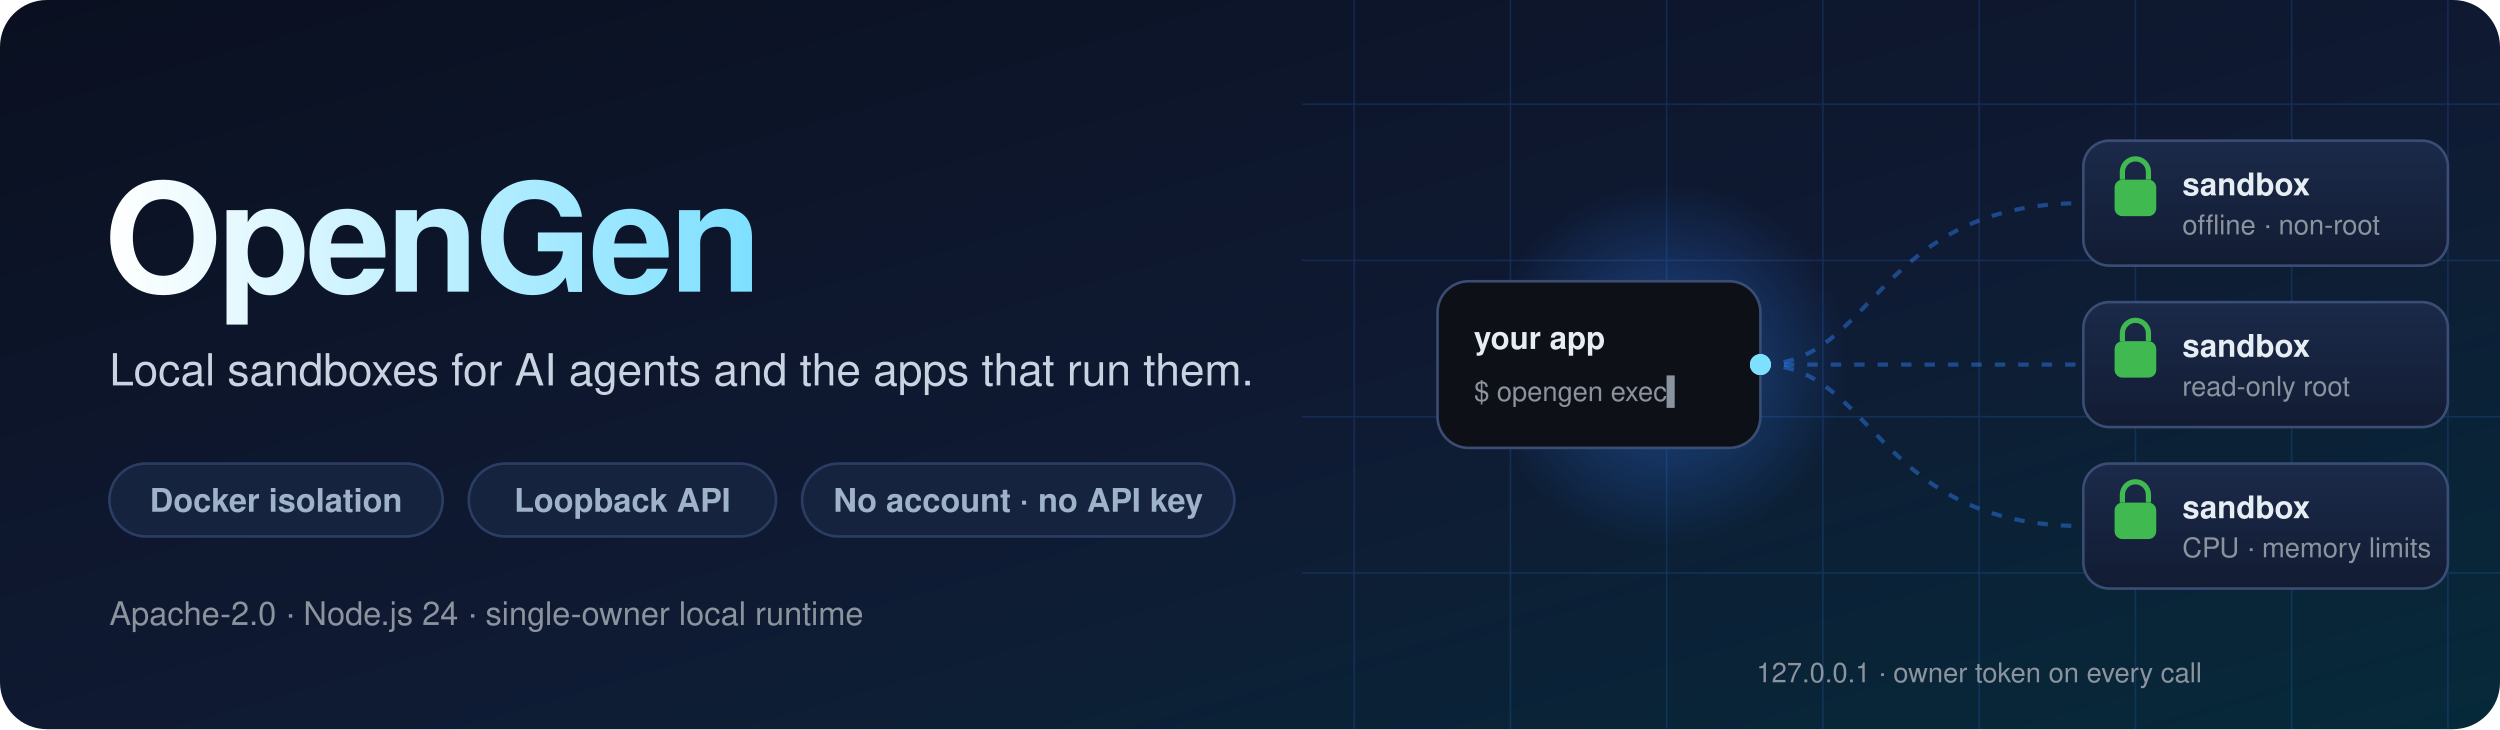
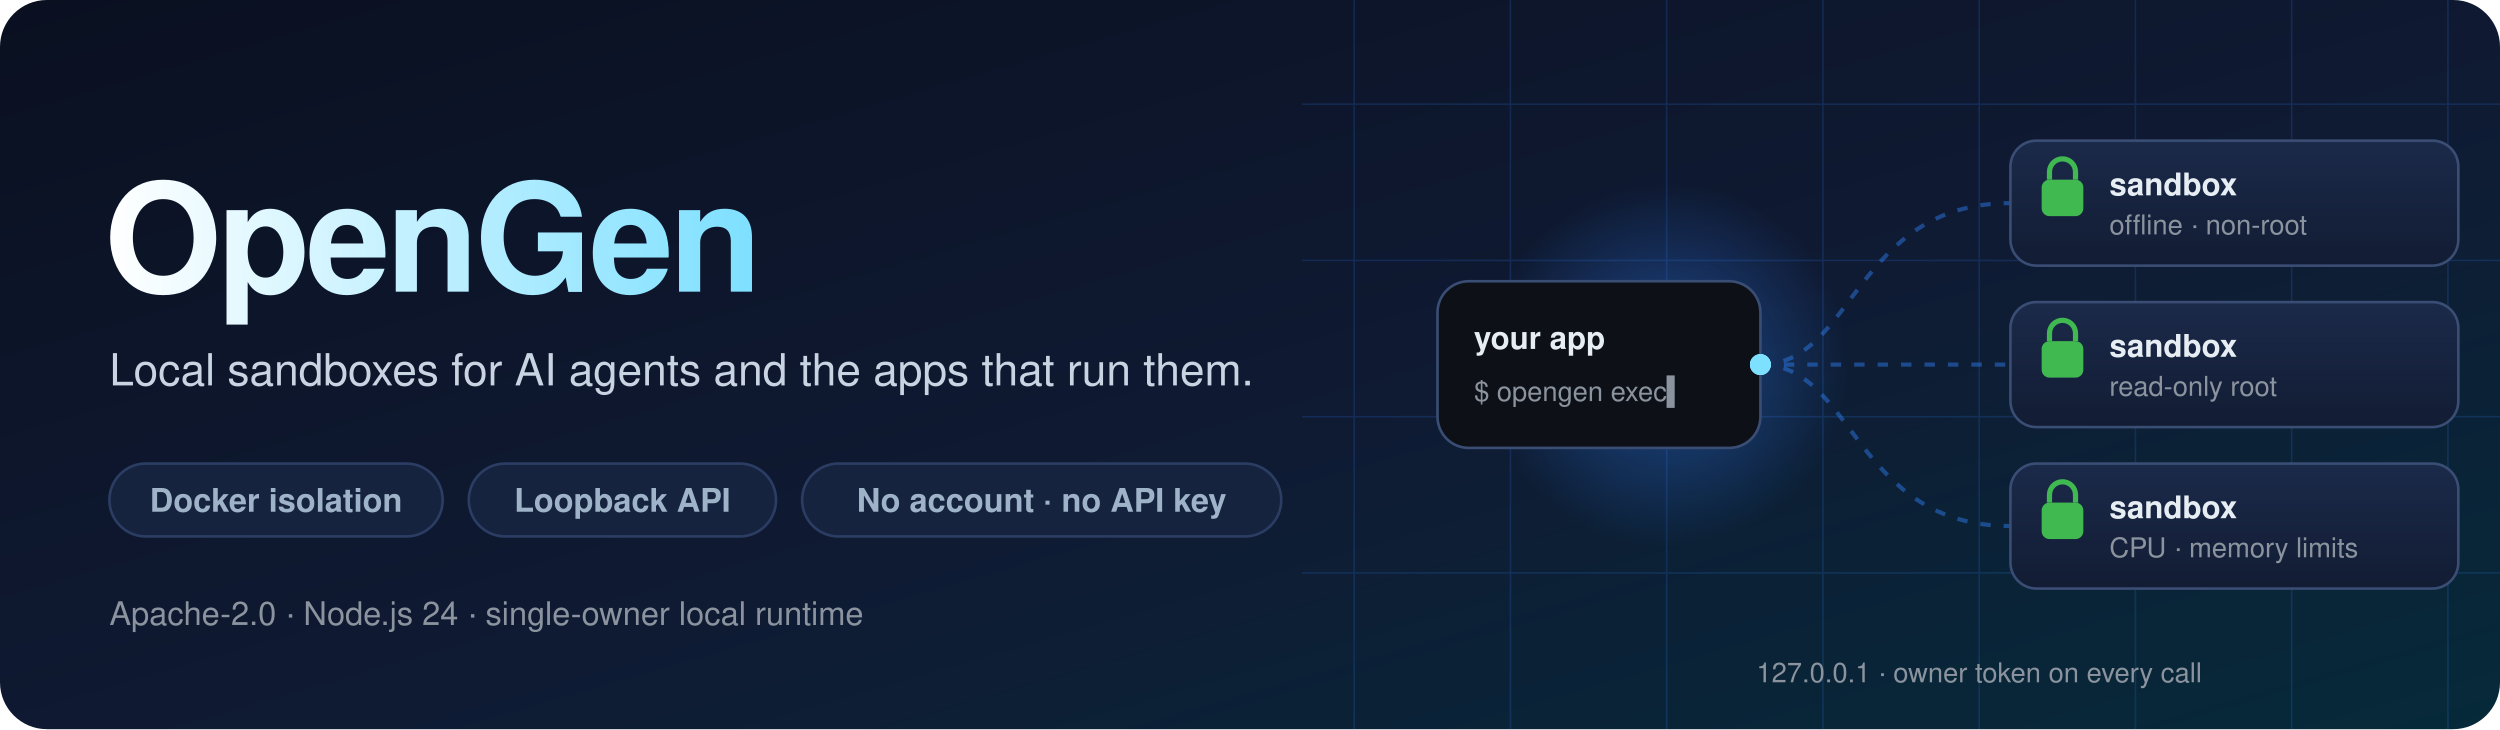
<svg xmlns="http://www.w3.org/2000/svg" width="960" height="280" viewBox="0 0 960 280" role="img" aria-label="OpenGen: local sandboxes for AI agents and the apps that run them. An app sends commands over a loopback API to three locked, offline Docker sandboxes.">
  <defs>
    <linearGradient id="bg" x1="0" y1="0" x2="1" y2="1">
      <stop offset="0" stop-color="#0a1020" />
      <stop offset=".55" stop-color="#0f1a33" />
      <stop offset="1" stop-color="#062a3a" />
    </linearGradient>
    <linearGradient id="word" x1="0" y1="0" x2="1" y2="0">
      <stop offset="0" stop-color="#ffffff" />
      <stop offset="1" stop-color="#7ee0ff" />
    </linearGradient>
    <linearGradient id="box" x1="0" y1="0" x2="0" y2="1">
      <stop offset="0" stop-color="#1b2a4a" />
      <stop offset="1" stop-color="#121c33" />
    </linearGradient>
    <radialGradient id="glow" cx=".5" cy=".5" r=".5">
      <stop offset="0" stop-color="#2f81f7" stop-opacity=".45" />
      <stop offset="1" stop-color="#2f81f7" stop-opacity="0" />
    </radialGradient>
  </defs>
  <style>
text{font-family:-apple-system,"Segoe UI",Helvetica,Arial,sans-serif}
.w{font-size:58px;font-weight:800;letter-spacing:-1.5px}.t{fill:#c9d4e3;font-size:17px}.chip{fill:#9fb3c8;font-size:12.5px;font-weight:600}
.lbl{fill:#e6edf3;font-size:12px;font-weight:600}.sub{fill:#8b949e;font-size:10.5px}
.pulse{animation:pulse 3.2s ease-in-out infinite;transform-origin:640px 140px}
@keyframes pulse{0%,100%{opacity:.55;transform:scale(.92)}50%{opacity:1;transform:scale(1.05)}}
.p1{animation:p1 3s linear infinite}.p2{animation:p2 3s linear infinite 1s}.p3{animation:p3 3s linear infinite 2s}
- @keyframes p1{0%{transform:translate(0,0);opacity:0}10%{opacity:1}80%{opacity:1}100%{transform:translate(124px,-62px);opacity:0}}
- @keyframes p2{0%{transform:translate(0,0);opacity:0}10%{opacity:1}80%{opacity:1}100%{transform:translate(124px,0);opacity:0}}
- @keyframes p3{0%{transform:translate(0,0);opacity:0}10%{opacity:1}80%{opacity:1}100%{transform:translate(124px,62px);opacity:0}}
+ @keyframes p1{0%{transform:translate(0,0);opacity:0}10%{opacity:1}80%{opacity:1}100%{transform:translate(96px,-62px);opacity:0}}
+ @keyframes p2{0%{transform:translate(0,0);opacity:0}10%{opacity:1}80%{opacity:1}100%{transform:translate(96px,0);opacity:0}}
+ @keyframes p3{0%{transform:translate(0,0);opacity:0}10%{opacity:1}80%{opacity:1}100%{transform:translate(96px,62px);opacity:0}}
.b1,.b2,.b3{animation:bob 4s ease-in-out infinite}.b2{animation-delay:.6s}.b3{animation-delay:1.2s}
@keyframes bob{0%,100%{transform:translateY(0)}50%{transform:translateY(-4px)}}
.cur{animation:blink 1.1s steps(1) infinite}@keyframes blink{50%{opacity:0}}
@media (prefers-reduced-motion: reduce){*{animation:none!important}}
</style>
  <rect width="960" height="280" rx="18" fill="url(#bg)" />
  <g opacity=".18" stroke="#2f81f7" stroke-width=".6">
    <path d="M520 0V280M580 0V280M640 0V280M700 0V280M760 0V280M820 0V280M880 0V280M940 0V280M500 40H960M500 100H960M500 160H960M500 220H960" />
  </g>
  <text x="40" y="112" class="w" fill="url(#word)">OpenGen</text>
  <text x="42" y="148" class="t">Local sandboxes for AI agents and the apps that run them.</text>
  <g transform="translate(42 178)">
    <rect width="128" height="28" rx="14" fill="#16233f" stroke="#2b3d63" />
    <text x="64" y="18.5" text-anchor="middle" class="chip">Docker isolation</text>
    <rect x="138" width="118" height="28" rx="14" fill="#16233f" stroke="#2b3d63" />
    <text x="197" y="18.5" text-anchor="middle" class="chip">Loopback API</text>
-     <rect x="266" width="166" height="28" rx="14" fill="#16233f" stroke="#2b3d63" />
-     <text x="349" y="18.5" text-anchor="middle" class="chip">No account · no API key</text>
+     <rect x="266" width="184" height="28" rx="14" fill="#16233f" stroke="#2b3d63" />
+     <text x="358" y="18.5" text-anchor="middle" class="chip">No account · no API key</text>
  </g>
  <text x="42" y="240" class="sub" style="font-size:12.5px">Apache-2.0 · Node.js 24 · single-owner local runtime</text>
  <circle cx="640" cy="140" r="70" fill="url(#glow)" class="pulse" />
  <g transform="translate(552 108)">
    <rect width="124" height="64" rx="12" fill="#0d1117" stroke="#3a4d74" />
    <text x="14" y="26" class="lbl">your app</text>
    <text x="14" y="46" class="sub" font-family="ui-monospace,Menlo,Consolas,monospace">$ opengen exec<tspan class="cur">▍</tspan>
    </text>
  </g>
-   <path d="M676 140 C720 140 720 78 800 78" fill="none" stroke="#2f81f7" stroke-opacity=".45" stroke-width="1.6" stroke-dasharray="4 5" />
-   <path d="M676 140 H800" fill="none" stroke="#2f81f7" stroke-opacity=".45" stroke-width="1.6" stroke-dasharray="4 5" />
-   <path d="M676 140 C720 140 720 202 800 202" fill="none" stroke="#2f81f7" stroke-opacity=".45" stroke-width="1.6" stroke-dasharray="4 5" />
+   <path d="M676 140 C712 140 712 78 772 78" fill="none" stroke="#2f81f7" stroke-opacity=".45" stroke-width="1.6" stroke-dasharray="4 5" />
+   <path d="M676 140 H772" fill="none" stroke="#2f81f7" stroke-opacity=".45" stroke-width="1.6" stroke-dasharray="4 5" />
+   <path d="M676 140 C712 140 712 202 772 202" fill="none" stroke="#2f81f7" stroke-opacity=".45" stroke-width="1.6" stroke-dasharray="4 5" />
  <circle cx="676" cy="140" r="4" fill="#7ee0ff" class="p1" />
  <circle cx="676" cy="140" r="4" fill="#7ee0ff" class="p2" />
  <circle cx="676" cy="140" r="4" fill="#7ee0ff" class="p3" />
  <g class="b1">
-     <g transform="translate(800 54)">
-       <rect width="140" height="48" rx="10" fill="url(#box)" stroke="#3a4d74" />
+     <g transform="translate(772 54)">
+       <rect width="172" height="48" rx="10" fill="url(#box)" stroke="#3a4d74" />
      <text x="38" y="21" class="lbl">sandbox</text>
      <text x="38" y="36" class="sub">offline · non-root</text>
      <rect x="12" y="15" width="16" height="14" rx="3" fill="#3fb950" />
      <path d="M15 15v-3a5 5 0 0 1 10 0v3" fill="none" stroke="#3fb950" stroke-width="2" />
    </g>
  </g>
  <g class="b2">
-     <g transform="translate(800 116)">
-       <rect width="140" height="48" rx="10" fill="url(#box)" stroke="#3a4d74" />
+     <g transform="translate(772 116)">
+       <rect width="172" height="48" rx="10" fill="url(#box)" stroke="#3a4d74" />
      <text x="38" y="21" class="lbl">sandbox</text>
      <text x="38" y="36" class="sub">read-only root</text>
      <rect x="12" y="15" width="16" height="14" rx="3" fill="#3fb950" />
      <path d="M15 15v-3a5 5 0 0 1 10 0v3" fill="none" stroke="#3fb950" stroke-width="2" />
    </g>
  </g>
  <g class="b3">
-     <g transform="translate(800 178)">
-       <rect width="140" height="48" rx="10" fill="url(#box)" stroke="#3a4d74" />
+     <g transform="translate(772 178)">
+       <rect width="172" height="48" rx="10" fill="url(#box)" stroke="#3a4d74" />
      <text x="38" y="21" class="lbl">sandbox</text>
      <text x="38" y="36" class="sub">CPU · memory limits</text>
      <rect x="12" y="15" width="16" height="14" rx="3" fill="#3fb950" />
      <path d="M15 15v-3a5 5 0 0 1 10 0v3" fill="none" stroke="#3fb950" stroke-width="2" />
    </g>
  </g>
  <text x="760" y="262" text-anchor="middle" class="sub">127.0.0.1 · owner token on every call</text>
</svg>
